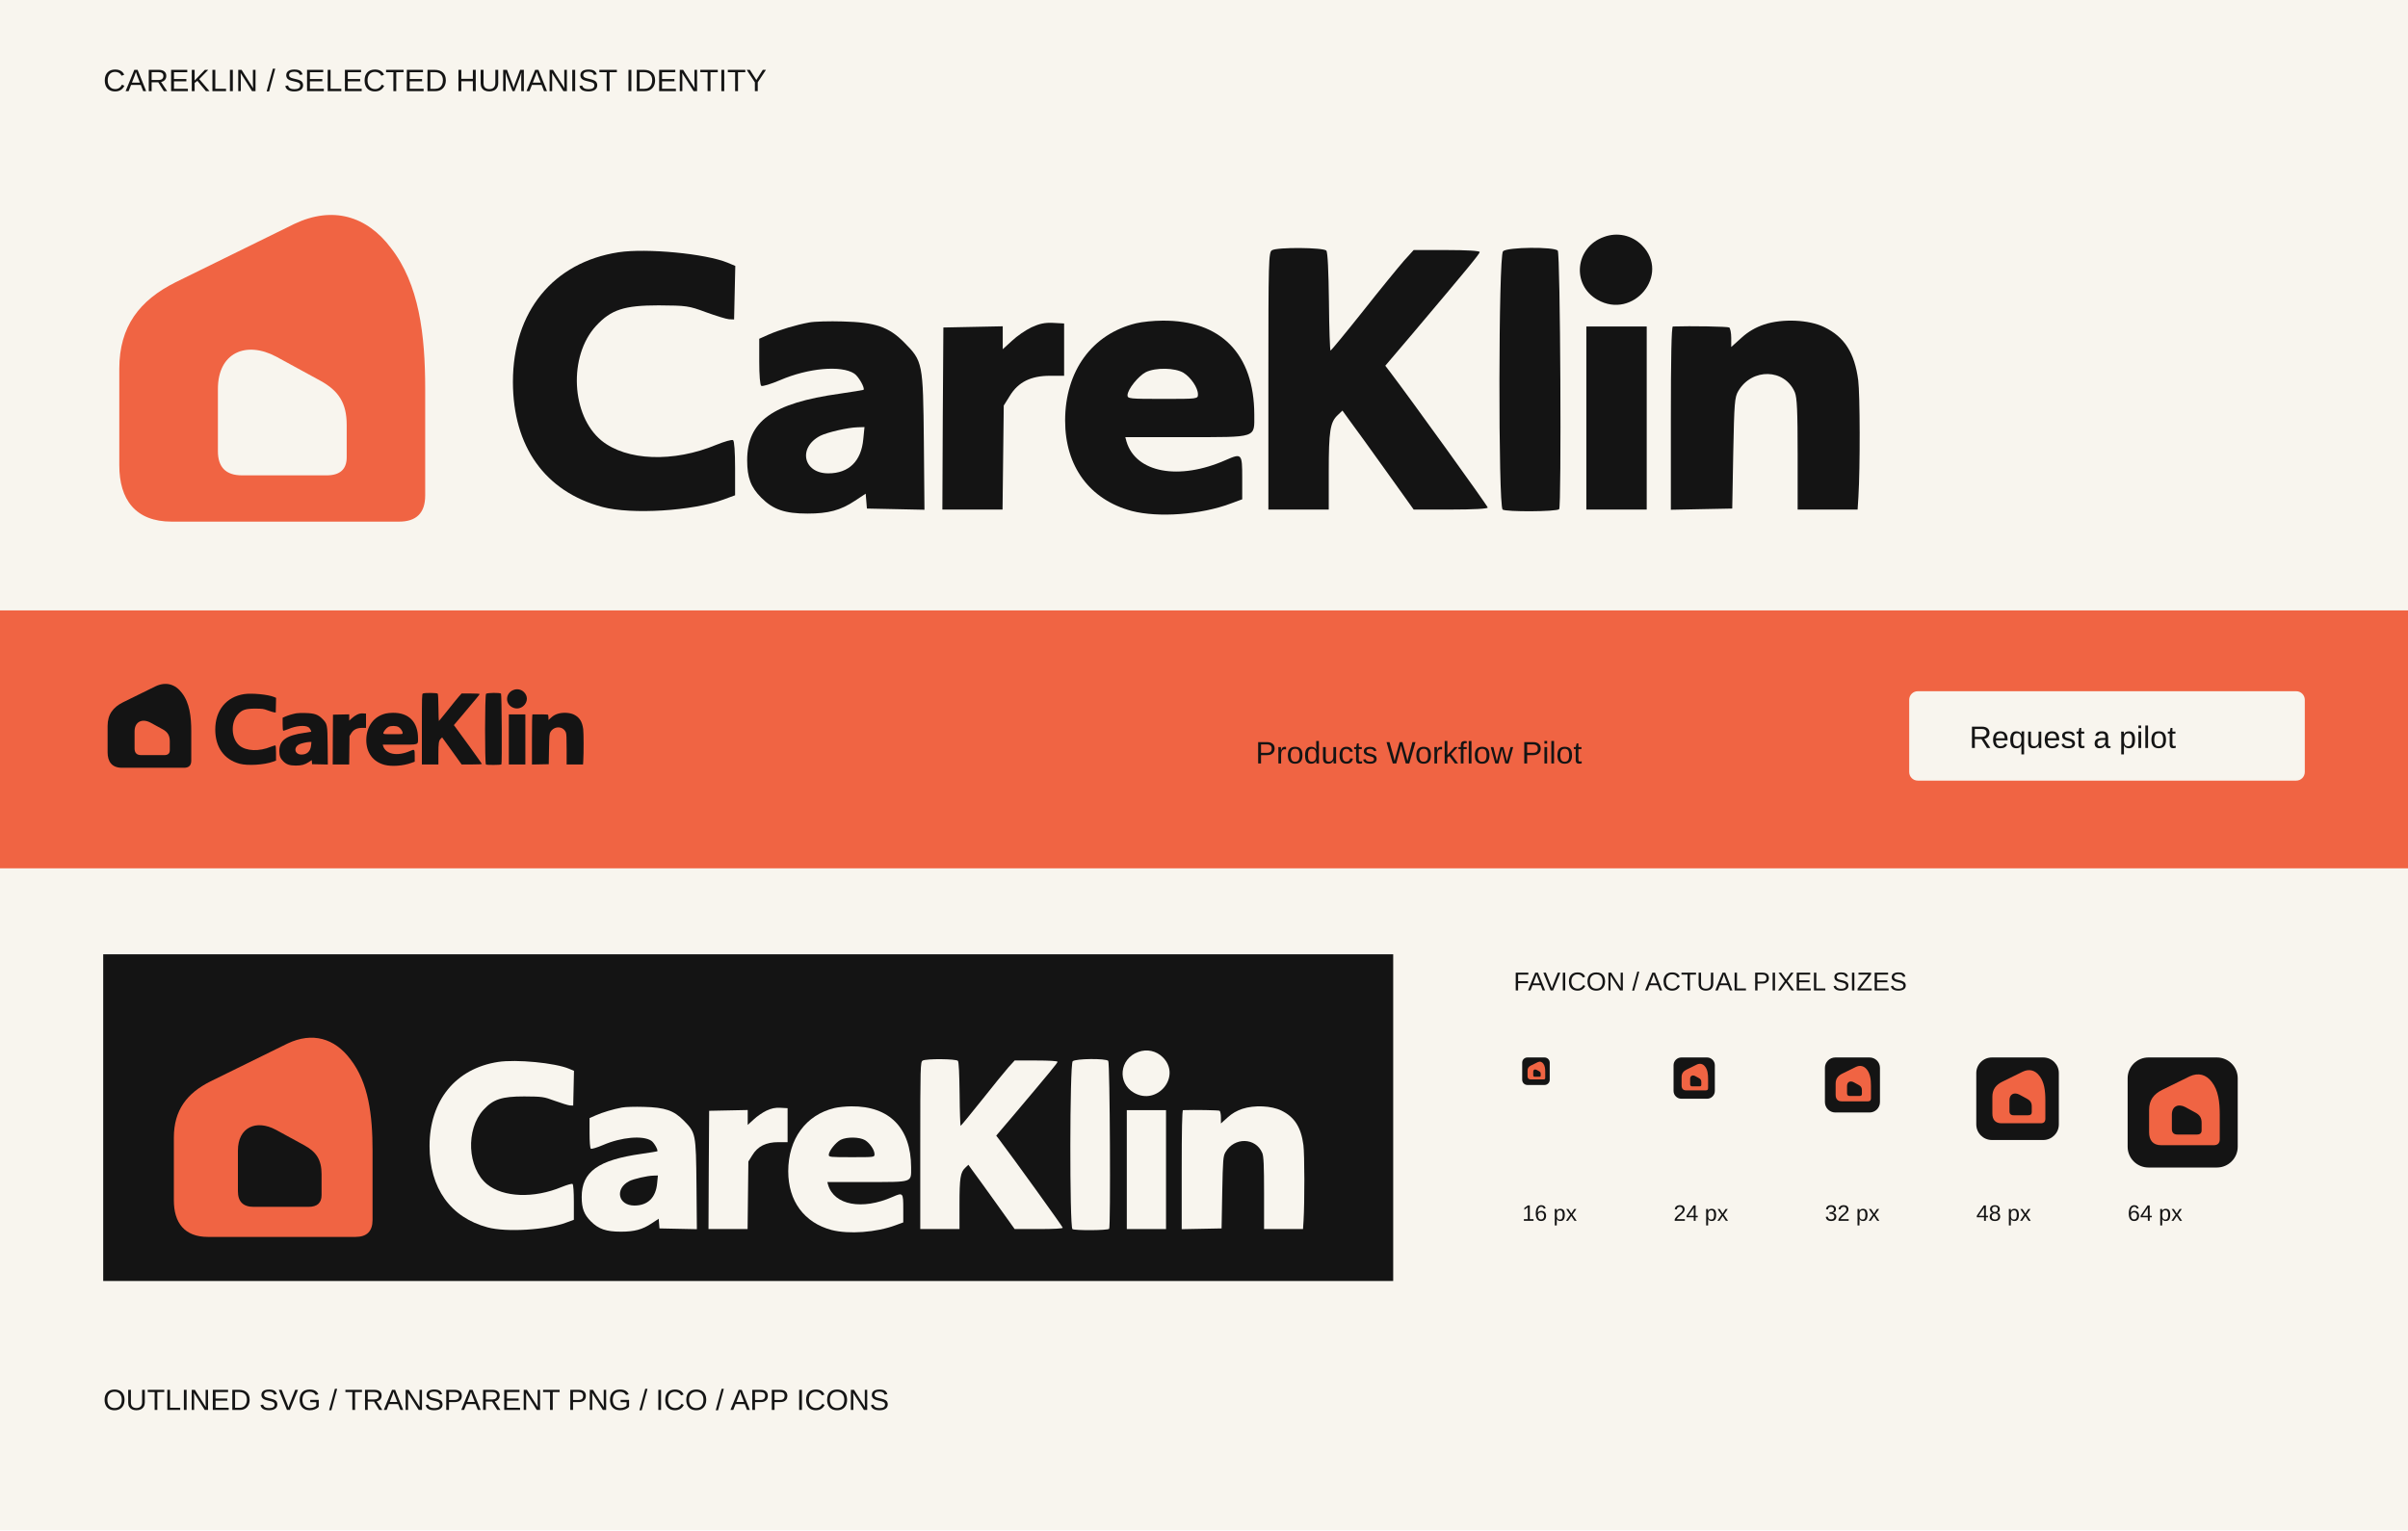
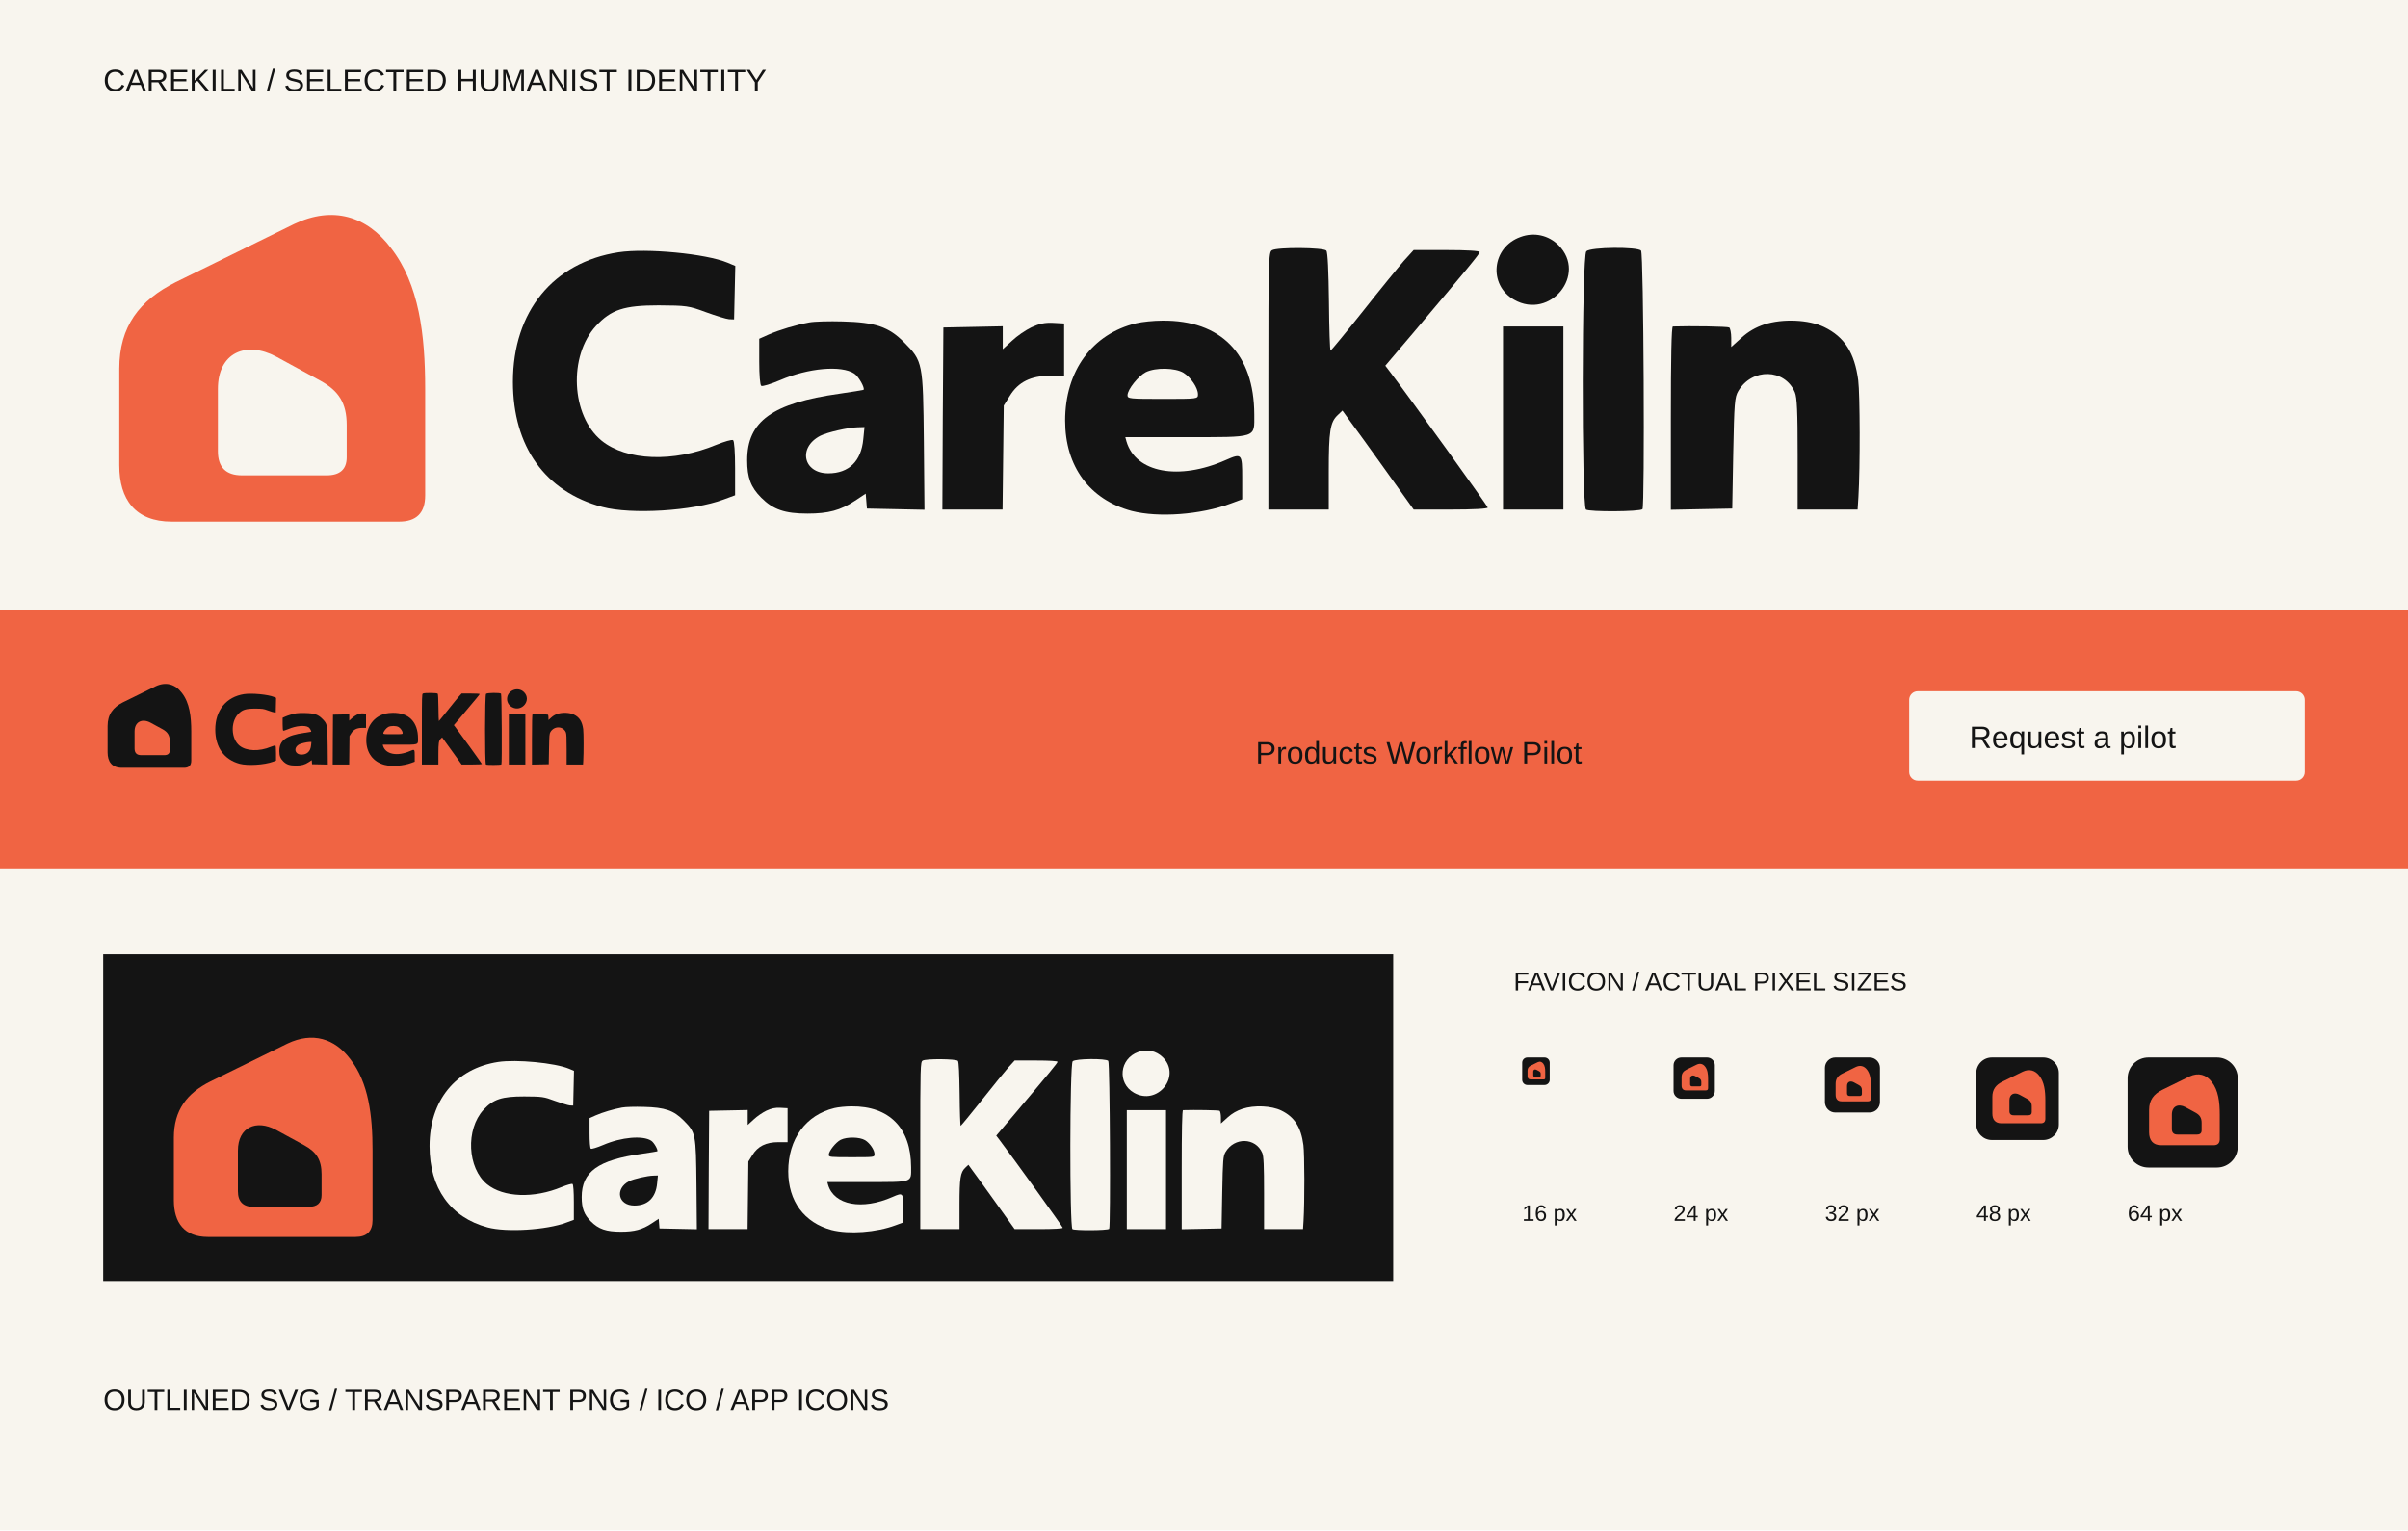
<svg xmlns="http://www.w3.org/2000/svg" width="1400" height="890" viewBox="0 0 1400 890" role="img">
  <rect width="1400" height="890" fill="#F8F5EE" />
-   <text x="60" y="53" font-family="Arial,sans-serif" font-size="18" fill="#141414">CAREKLIN / SELECTED HUMANIST IDENTITY</text>
+   <text x="60" y="53" font-family="Arial,sans-serif" font-size="18" fill="#141414">CAREKILN / SELECTED HUMANIST IDENTITY</text>
  <g transform="translate(60 115) scale(1.17)">
    <g transform="translate(0 9)">
      <path fill="#F06443" fill-rule="evenodd" d="M 8,76 C 8,55 18,42 36,33 L 95,4 C 114,-5 131,0 143,16 C 157,34 160,59 160,86 L 160,139 Q 160,152 147,152 L 34,152 C 16,152 8,141 8,124 Z M 57,86 L 57,117 Q 57,129 69,129 L 111,129 Q 121,129 121,120 L 121,104 C 121,93 117,87 108,82 L 86,70 C 71,62 57,68 57,86 Z" />
    </g>
    <g transform="translate(194 14)">
      <g fill="#141414" transform="translate(0,148) scale(0.1,-0.1)">
-         <path d="M5517 1425 c-143 -51 -162 -238 -32 -312 179 -102 365 126 221 271 -50 50 -122 66 -189 41z" />
+         <path transform="translate(-414 0)" d="M5517 1425 c-143 -51 -162 -238 -32 -312 179 -102 365 126 221 271 -50 50 -122 66 -189 41z" />
        <path d="M3868 1359 c-17 -9 -18 -51 -18 -649 l0 -640 150 0 150 0 0 188 c0 202 7 246 44 281 l24 23 39 -54 c22 -29 102 -140 177 -245 l138 -193 184 0 c114 0 184 4 184 10 0 8 -382 538 -486 675 l-23 30 136 160 c276 327 333 396 333 405 0 6 -63 10 -164 10 l-164 0 -49 -54 c-26 -30 -118 -142 -203 -250 -85 -107 -158 -195 -161 -196 -3 0 -7 109 -8 242 -2 152 -6 247 -13 255 -13 16 -244 18 -270 2z" />
-         <path d="M5016 1354 c-23 -23 -24 -1265 -2 -1284 16 -12 268 -11 281 2 12 12 6 1270 -7 1285 -17 20 -251 18 -272 -3z" />
+         <path transform="translate(414 0)" d="M5016 1354 c-23 -23 -24 -1265 -2 -1284 16 -12 268 -11 281 2 12 12 6 1270 -7 1285 -17 20 -251 18 -272 -3z" />
        <path d="M621 1349 c-325 -50 -525 -295 -525 -644 0 -322 160 -546 444 -622 144 -39 451 -20 603 37 l57 21 0 134 c0 81 -4 136 -10 140 -6 4 -43 -7 -83 -23 -213 -89 -447 -80 -571 21 -151 124 -165 420 -27 570 75 81 140 102 311 102 139 -1 149 -2 235 -34 50 -18 101 -34 115 -35 l25 -1 3 133 3 133 -38 16 c-108 45 -403 73 -542 52z" />
        <path d="M1568 1000 c-65 -12 -146 -36 -201 -60 l-47 -21 0 -114 c0 -67 4 -116 10 -120 6 -4 48 9 93 28 141 61 305 75 369 33 22 -14 55 -74 46 -81 -2 -1 -55 -10 -118 -19 -335 -47 -460 -137 -460 -331 0 -86 18 -134 70 -186 59 -59 117 -79 230 -79 103 0 164 16 236 64 l53 35 3 -37 3 -37 143 -3 143 -3 -3 338 c-4 394 -5 400 -98 494 -76 77 -143 100 -305 104 -66 2 -141 0 -167 -5z m269 -580 c-10 -109 -71 -170 -174 -170 -125 0 -152 129 -39 187 34 17 137 41 185 42 l34 1 -6 -60z" />
        <path d="M3193 996 c-219 -53 -353 -237 -353 -484 0 -228 122 -393 331 -449 132 -34 343 -19 492 37 l57 21 0 105 c0 123 -2 125 -82 90 -233 -103 -447 -63 -493 92 l-6 22 298 0 c362 0 343 -6 343 113 -1 300 -166 469 -457 466 -43 0 -101 -6 -130 -13z m235 -246 c37 -23 72 -75 72 -107 0 -23 0 -23 -175 -23 -164 0 -175 1 -175 18 0 29 54 96 91 115 49 24 145 22 187 -3z" />
        <path d="M6314 990 c-42 -14 -79 -35 -113 -66 l-51 -46 0 45 c0 25 -5 49 -10 52 -8 5 -190 8 -280 5 -7 0 -10 -159 -10 -455 l0 -456 153 3 152 3 5 275 c5 252 7 278 25 309 68 116 231 112 281 -6 11 -25 14 -97 14 -308 l0 -275 149 0 149 0 4 63 c9 150 8 509 -1 580 -18 136 -68 215 -169 264 -76 37 -207 43 -298 13z" />
        <path d="M2673 976 c-29 -14 -72 -43 -97 -67 l-46 -42 0 57 0 57 -147 -3 -148 -3 -3 -453 -2 -452 149 0 150 0 3 258 3 259 30 48 c42 69 105 100 200 100 l70 0 0 130 0 130 -55 3 c-41 2 -68 -4 -107 -22z" />
-         <path d="M5430 525 l0 -455 150 0 150 0 0 455 0 455 -150 0 -150 0 0 -455z" />
+         <path transform="translate(-414 0)" d="M5430 525 l0 -455 150 0 150 0 0 455 0 455 -150 0 -150 0 0 -455z" />
      </g>
    </g>
  </g>
  <rect x="0" y="355" width="1400" height="150" fill="#F06443" />
  <g transform="translate(60 395) scale(.32)">
    <g transform="translate(0 9)">
      <path fill="#141414" fill-rule="evenodd" d="M 8,76 C 8,55 18,42 36,33 L 95,4 C 114,-5 131,0 143,16 C 157,34 160,59 160,86 L 160,139 Q 160,152 147,152 L 34,152 C 16,152 8,141 8,124 Z M 57,86 L 57,117 Q 57,129 69,129 L 111,129 Q 121,129 121,120 L 121,104 C 121,93 117,87 108,82 L 86,70 C 71,62 57,68 57,86 Z" />
    </g>
    <g transform="translate(194 14)">
      <g fill="#141414" transform="translate(0,148) scale(0.1,-0.1)">
        <path d="M5517 1425 c-143 -51 -162 -238 -32 -312 179 -102 365 126 221 271 -50 50 -122 66 -189 41z" />
        <path d="M3868 1359 c-17 -9 -18 -51 -18 -649 l0 -640 150 0 150 0 0 188 c0 202 7 246 44 281 l24 23 39 -54 c22 -29 102 -140 177 -245 l138 -193 184 0 c114 0 184 4 184 10 0 8 -382 538 -486 675 l-23 30 136 160 c276 327 333 396 333 405 0 6 -63 10 -164 10 l-164 0 -49 -54 c-26 -30 -118 -142 -203 -250 -85 -107 -158 -195 -161 -196 -3 0 -7 109 -8 242 -2 152 -6 247 -13 255 -13 16 -244 18 -270 2z" />
        <path d="M5016 1354 c-23 -23 -24 -1265 -2 -1284 16 -12 268 -11 281 2 12 12 6 1270 -7 1285 -17 20 -251 18 -272 -3z" />
        <path d="M621 1349 c-325 -50 -525 -295 -525 -644 0 -322 160 -546 444 -622 144 -39 451 -20 603 37 l57 21 0 134 c0 81 -4 136 -10 140 -6 4 -43 -7 -83 -23 -213 -89 -447 -80 -571 21 -151 124 -165 420 -27 570 75 81 140 102 311 102 139 -1 149 -2 235 -34 50 -18 101 -34 115 -35 l25 -1 3 133 3 133 -38 16 c-108 45 -403 73 -542 52z" />
        <path d="M1568 1000 c-65 -12 -146 -36 -201 -60 l-47 -21 0 -114 c0 -67 4 -116 10 -120 6 -4 48 9 93 28 141 61 305 75 369 33 22 -14 55 -74 46 -81 -2 -1 -55 -10 -118 -19 -335 -47 -460 -137 -460 -331 0 -86 18 -134 70 -186 59 -59 117 -79 230 -79 103 0 164 16 236 64 l53 35 3 -37 3 -37 143 -3 143 -3 -3 338 c-4 394 -5 400 -98 494 -76 77 -143 100 -305 104 -66 2 -141 0 -167 -5z m269 -580 c-10 -109 -71 -170 -174 -170 -125 0 -152 129 -39 187 34 17 137 41 185 42 l34 1 -6 -60z" />
        <path d="M3193 996 c-219 -53 -353 -237 -353 -484 0 -228 122 -393 331 -449 132 -34 343 -19 492 37 l57 21 0 105 c0 123 -2 125 -82 90 -233 -103 -447 -63 -493 92 l-6 22 298 0 c362 0 343 -6 343 113 -1 300 -166 469 -457 466 -43 0 -101 -6 -130 -13z m235 -246 c37 -23 72 -75 72 -107 0 -23 0 -23 -175 -23 -164 0 -175 1 -175 18 0 29 54 96 91 115 49 24 145 22 187 -3z" />
        <path d="M6314 990 c-42 -14 -79 -35 -113 -66 l-51 -46 0 45 c0 25 -5 49 -10 52 -8 5 -190 8 -280 5 -7 0 -10 -159 -10 -455 l0 -456 153 3 152 3 5 275 c5 252 7 278 25 309 68 116 231 112 281 -6 11 -25 14 -97 14 -308 l0 -275 149 0 149 0 4 63 c9 150 8 509 -1 580 -18 136 -68 215 -169 264 -76 37 -207 43 -298 13z" />
        <path d="M2673 976 c-29 -14 -72 -43 -97 -67 l-46 -42 0 57 0 57 -147 -3 -148 -3 -3 -453 -2 -452 149 0 150 0 3 258 3 259 30 48 c42 69 105 100 200 100 l70 0 0 130 0 130 -55 3 c-41 2 -68 -4 -107 -22z" />
        <path d="M5430 525 l0 -455 150 0 150 0 0 455 0 455 -150 0 -150 0 0 -455z" />
      </g>
    </g>
  </g>
  <text x="730" y="444" font-family="Arial,sans-serif" font-size="18" fill="#141414">Products     Workflow     Pilot</text>
  <rect x="1110" y="402" width="230" height="52" rx="5" fill="#F8F5EE" />
  <text x="1145" y="435" font-family="Arial,sans-serif" font-size="18" fill="#141414">Request a pilot</text>
  <rect x="60" y="555" width="750" height="190" fill="#141414" />
  <g transform="translate(95 597) scale(.76)">
    <g transform="translate(0 9)">
      <path fill="#F06443" fill-rule="evenodd" d="M 8,76 C 8,55 18,42 36,33 L 95,4 C 114,-5 131,0 143,16 C 157,34 160,59 160,86 L 160,139 Q 160,152 147,152 L 34,152 C 16,152 8,141 8,124 Z M 57,86 L 57,117 Q 57,129 69,129 L 111,129 Q 121,129 121,120 L 121,104 C 121,93 117,87 108,82 L 86,70 C 71,62 57,68 57,86 Z" />
    </g>
    <g transform="translate(194 14)">
      <g fill="#F8F5EE" transform="translate(0,148) scale(0.1,-0.1)">
        <path d="M5517 1425 c-143 -51 -162 -238 -32 -312 179 -102 365 126 221 271 -50 50 -122 66 -189 41z" />
        <path d="M3868 1359 c-17 -9 -18 -51 -18 -649 l0 -640 150 0 150 0 0 188 c0 202 7 246 44 281 l24 23 39 -54 c22 -29 102 -140 177 -245 l138 -193 184 0 c114 0 184 4 184 10 0 8 -382 538 -486 675 l-23 30 136 160 c276 327 333 396 333 405 0 6 -63 10 -164 10 l-164 0 -49 -54 c-26 -30 -118 -142 -203 -250 -85 -107 -158 -195 -161 -196 -3 0 -7 109 -8 242 -2 152 -6 247 -13 255 -13 16 -244 18 -270 2z" />
        <path d="M5016 1354 c-23 -23 -24 -1265 -2 -1284 16 -12 268 -11 281 2 12 12 6 1270 -7 1285 -17 20 -251 18 -272 -3z" />
        <path d="M621 1349 c-325 -50 -525 -295 -525 -644 0 -322 160 -546 444 -622 144 -39 451 -20 603 37 l57 21 0 134 c0 81 -4 136 -10 140 -6 4 -43 -7 -83 -23 -213 -89 -447 -80 -571 21 -151 124 -165 420 -27 570 75 81 140 102 311 102 139 -1 149 -2 235 -34 50 -18 101 -34 115 -35 l25 -1 3 133 3 133 -38 16 c-108 45 -403 73 -542 52z" />
        <path d="M1568 1000 c-65 -12 -146 -36 -201 -60 l-47 -21 0 -114 c0 -67 4 -116 10 -120 6 -4 48 9 93 28 141 61 305 75 369 33 22 -14 55 -74 46 -81 -2 -1 -55 -10 -118 -19 -335 -47 -460 -137 -460 -331 0 -86 18 -134 70 -186 59 -59 117 -79 230 -79 103 0 164 16 236 64 l53 35 3 -37 3 -37 143 -3 143 -3 -3 338 c-4 394 -5 400 -98 494 -76 77 -143 100 -305 104 -66 2 -141 0 -167 -5z m269 -580 c-10 -109 -71 -170 -174 -170 -125 0 -152 129 -39 187 34 17 137 41 185 42 l34 1 -6 -60z" />
        <path d="M3193 996 c-219 -53 -353 -237 -353 -484 0 -228 122 -393 331 -449 132 -34 343 -19 492 37 l57 21 0 105 c0 123 -2 125 -82 90 -233 -103 -447 -63 -493 92 l-6 22 298 0 c362 0 343 -6 343 113 -1 300 -166 469 -457 466 -43 0 -101 -6 -130 -13z m235 -246 c37 -23 72 -75 72 -107 0 -23 0 -23 -175 -23 -164 0 -175 1 -175 18 0 29 54 96 91 115 49 24 145 22 187 -3z" />
        <path d="M6314 990 c-42 -14 -79 -35 -113 -66 l-51 -46 0 45 c0 25 -5 49 -10 52 -8 5 -190 8 -280 5 -7 0 -10 -159 -10 -455 l0 -456 153 3 152 3 5 275 c5 252 7 278 25 309 68 116 231 112 281 -6 11 -25 14 -97 14 -308 l0 -275 149 0 149 0 4 63 c9 150 8 509 -1 580 -18 136 -68 215 -169 264 -76 37 -207 43 -298 13z" />
        <path d="M2673 976 c-29 -14 -72 -43 -97 -67 l-46 -42 0 57 0 57 -147 -3 -148 -3 -3 -453 -2 -452 149 0 150 0 3 258 3 259 30 48 c42 69 105 100 200 100 l70 0 0 130 0 130 -55 3 c-41 2 -68 -4 -107 -22z" />
        <path d="M5430 525 l0 -455 150 0 150 0 0 455 0 455 -150 0 -150 0 0 -455z" />
      </g>
    </g>
  </g>
  <text x="880" y="576" font-family="Arial,sans-serif" font-size="15" fill="#141414">FAVICON / ACTUAL PIXEL SIZES</text>
  <svg x="885" y="615" width="16" height="16" viewBox="0 0 180 180">
    <rect width="180" height="180" rx="34" fill="#141414" />
    <g transform="translate(29 28) scale(.76)">
      <path fill="#F06443" fill-rule="evenodd" d="M 8,76 C 8,55 18,42 36,33 L 95,4 C 114,-5 131,0 143,16 C 157,34 160,59 160,86 L 160,139 Q 160,152 147,152 L 34,152 C 16,152 8,141 8,124 Z M 57,86 L 57,117 Q 57,129 69,129 L 111,129 Q 121,129 121,120 L 121,104 C 121,93 117,87 108,82 L 86,70 C 71,62 57,68 57,86 Z" />
    </g>
  </svg>
  <text x="885" y="710" font-family="Arial,sans-serif" font-size="13" fill="#141414">16 px</text>
  <svg x="973" y="615" width="24" height="24" viewBox="0 0 180 180">
    <rect width="180" height="180" rx="34" fill="#141414" />
    <g transform="translate(29 28) scale(.76)">
      <path fill="#F06443" fill-rule="evenodd" d="M 8,76 C 8,55 18,42 36,33 L 95,4 C 114,-5 131,0 143,16 C 157,34 160,59 160,86 L 160,139 Q 160,152 147,152 L 34,152 C 16,152 8,141 8,124 Z M 57,86 L 57,117 Q 57,129 69,129 L 111,129 Q 121,129 121,120 L 121,104 C 121,93 117,87 108,82 L 86,70 C 71,62 57,68 57,86 Z" />
    </g>
  </svg>
  <text x="973" y="710" font-family="Arial,sans-serif" font-size="13" fill="#141414">24 px</text>
  <svg x="1061" y="615" width="32" height="32" viewBox="0 0 180 180">
    <rect width="180" height="180" rx="34" fill="#141414" />
    <g transform="translate(29 28) scale(.76)">
      <path fill="#F06443" fill-rule="evenodd" d="M 8,76 C 8,55 18,42 36,33 L 95,4 C 114,-5 131,0 143,16 C 157,34 160,59 160,86 L 160,139 Q 160,152 147,152 L 34,152 C 16,152 8,141 8,124 Z M 57,86 L 57,117 Q 57,129 69,129 L 111,129 Q 121,129 121,120 L 121,104 C 121,93 117,87 108,82 L 86,70 C 71,62 57,68 57,86 Z" />
    </g>
  </svg>
  <text x="1061" y="710" font-family="Arial,sans-serif" font-size="13" fill="#141414">32 px</text>
  <svg x="1149" y="615" width="48" height="48" viewBox="0 0 180 180">
    <rect width="180" height="180" rx="34" fill="#141414" />
    <g transform="translate(29 28) scale(.76)">
      <path fill="#F06443" fill-rule="evenodd" d="M 8,76 C 8,55 18,42 36,33 L 95,4 C 114,-5 131,0 143,16 C 157,34 160,59 160,86 L 160,139 Q 160,152 147,152 L 34,152 C 16,152 8,141 8,124 Z M 57,86 L 57,117 Q 57,129 69,129 L 111,129 Q 121,129 121,120 L 121,104 C 121,93 117,87 108,82 L 86,70 C 71,62 57,68 57,86 Z" />
    </g>
  </svg>
  <text x="1149" y="710" font-family="Arial,sans-serif" font-size="13" fill="#141414">48 px</text>
  <svg x="1237" y="615" width="64" height="64" viewBox="0 0 180 180">
    <rect width="180" height="180" rx="34" fill="#141414" />
    <g transform="translate(29 28) scale(.76)">
      <path fill="#F06443" fill-rule="evenodd" d="M 8,76 C 8,55 18,42 36,33 L 95,4 C 114,-5 131,0 143,16 C 157,34 160,59 160,86 L 160,139 Q 160,152 147,152 L 34,152 C 16,152 8,141 8,124 Z M 57,86 L 57,117 Q 57,129 69,129 L 111,129 Q 121,129 121,120 L 121,104 C 121,93 117,87 108,82 L 86,70 C 71,62 57,68 57,86 Z" />
    </g>
  </svg>
  <text x="1237" y="710" font-family="Arial,sans-serif" font-size="13" fill="#141414">64 px</text>
  <text x="60" y="820" font-family="Arial,sans-serif" font-size="17" fill="#141414">OUTLINED SVG  /  TRANSPARENT PNG  /  ICO  /  APP ICONS</text>
</svg>
